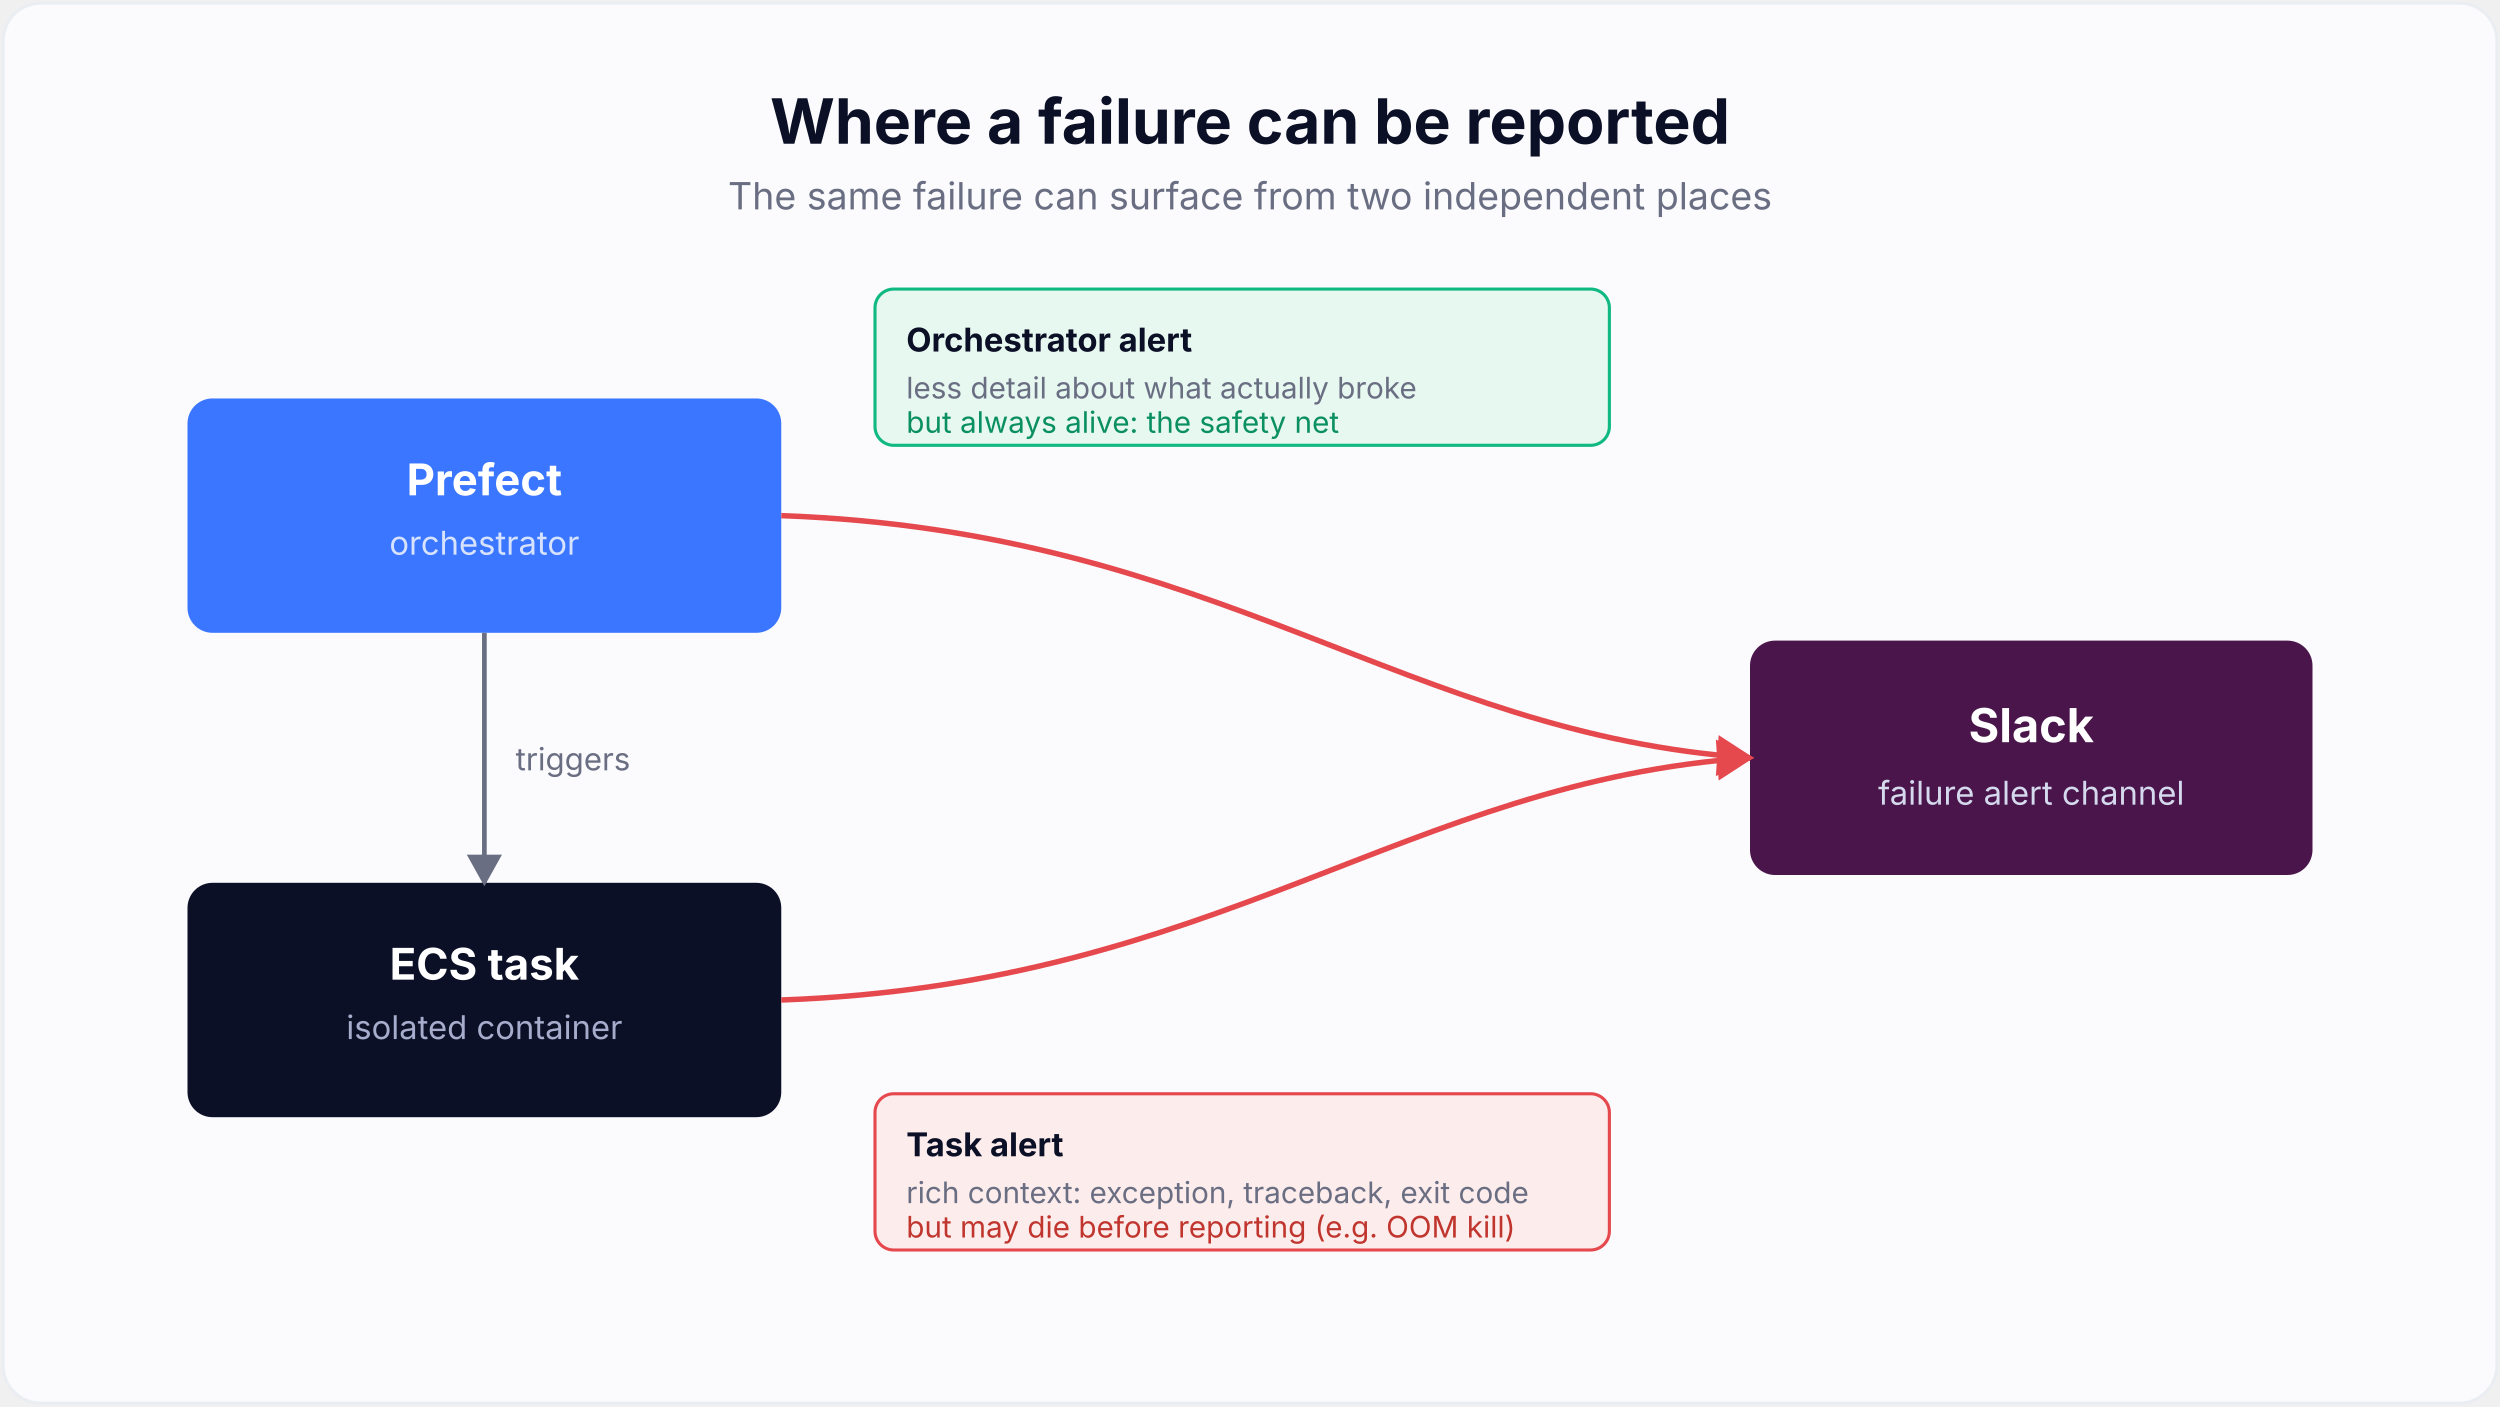
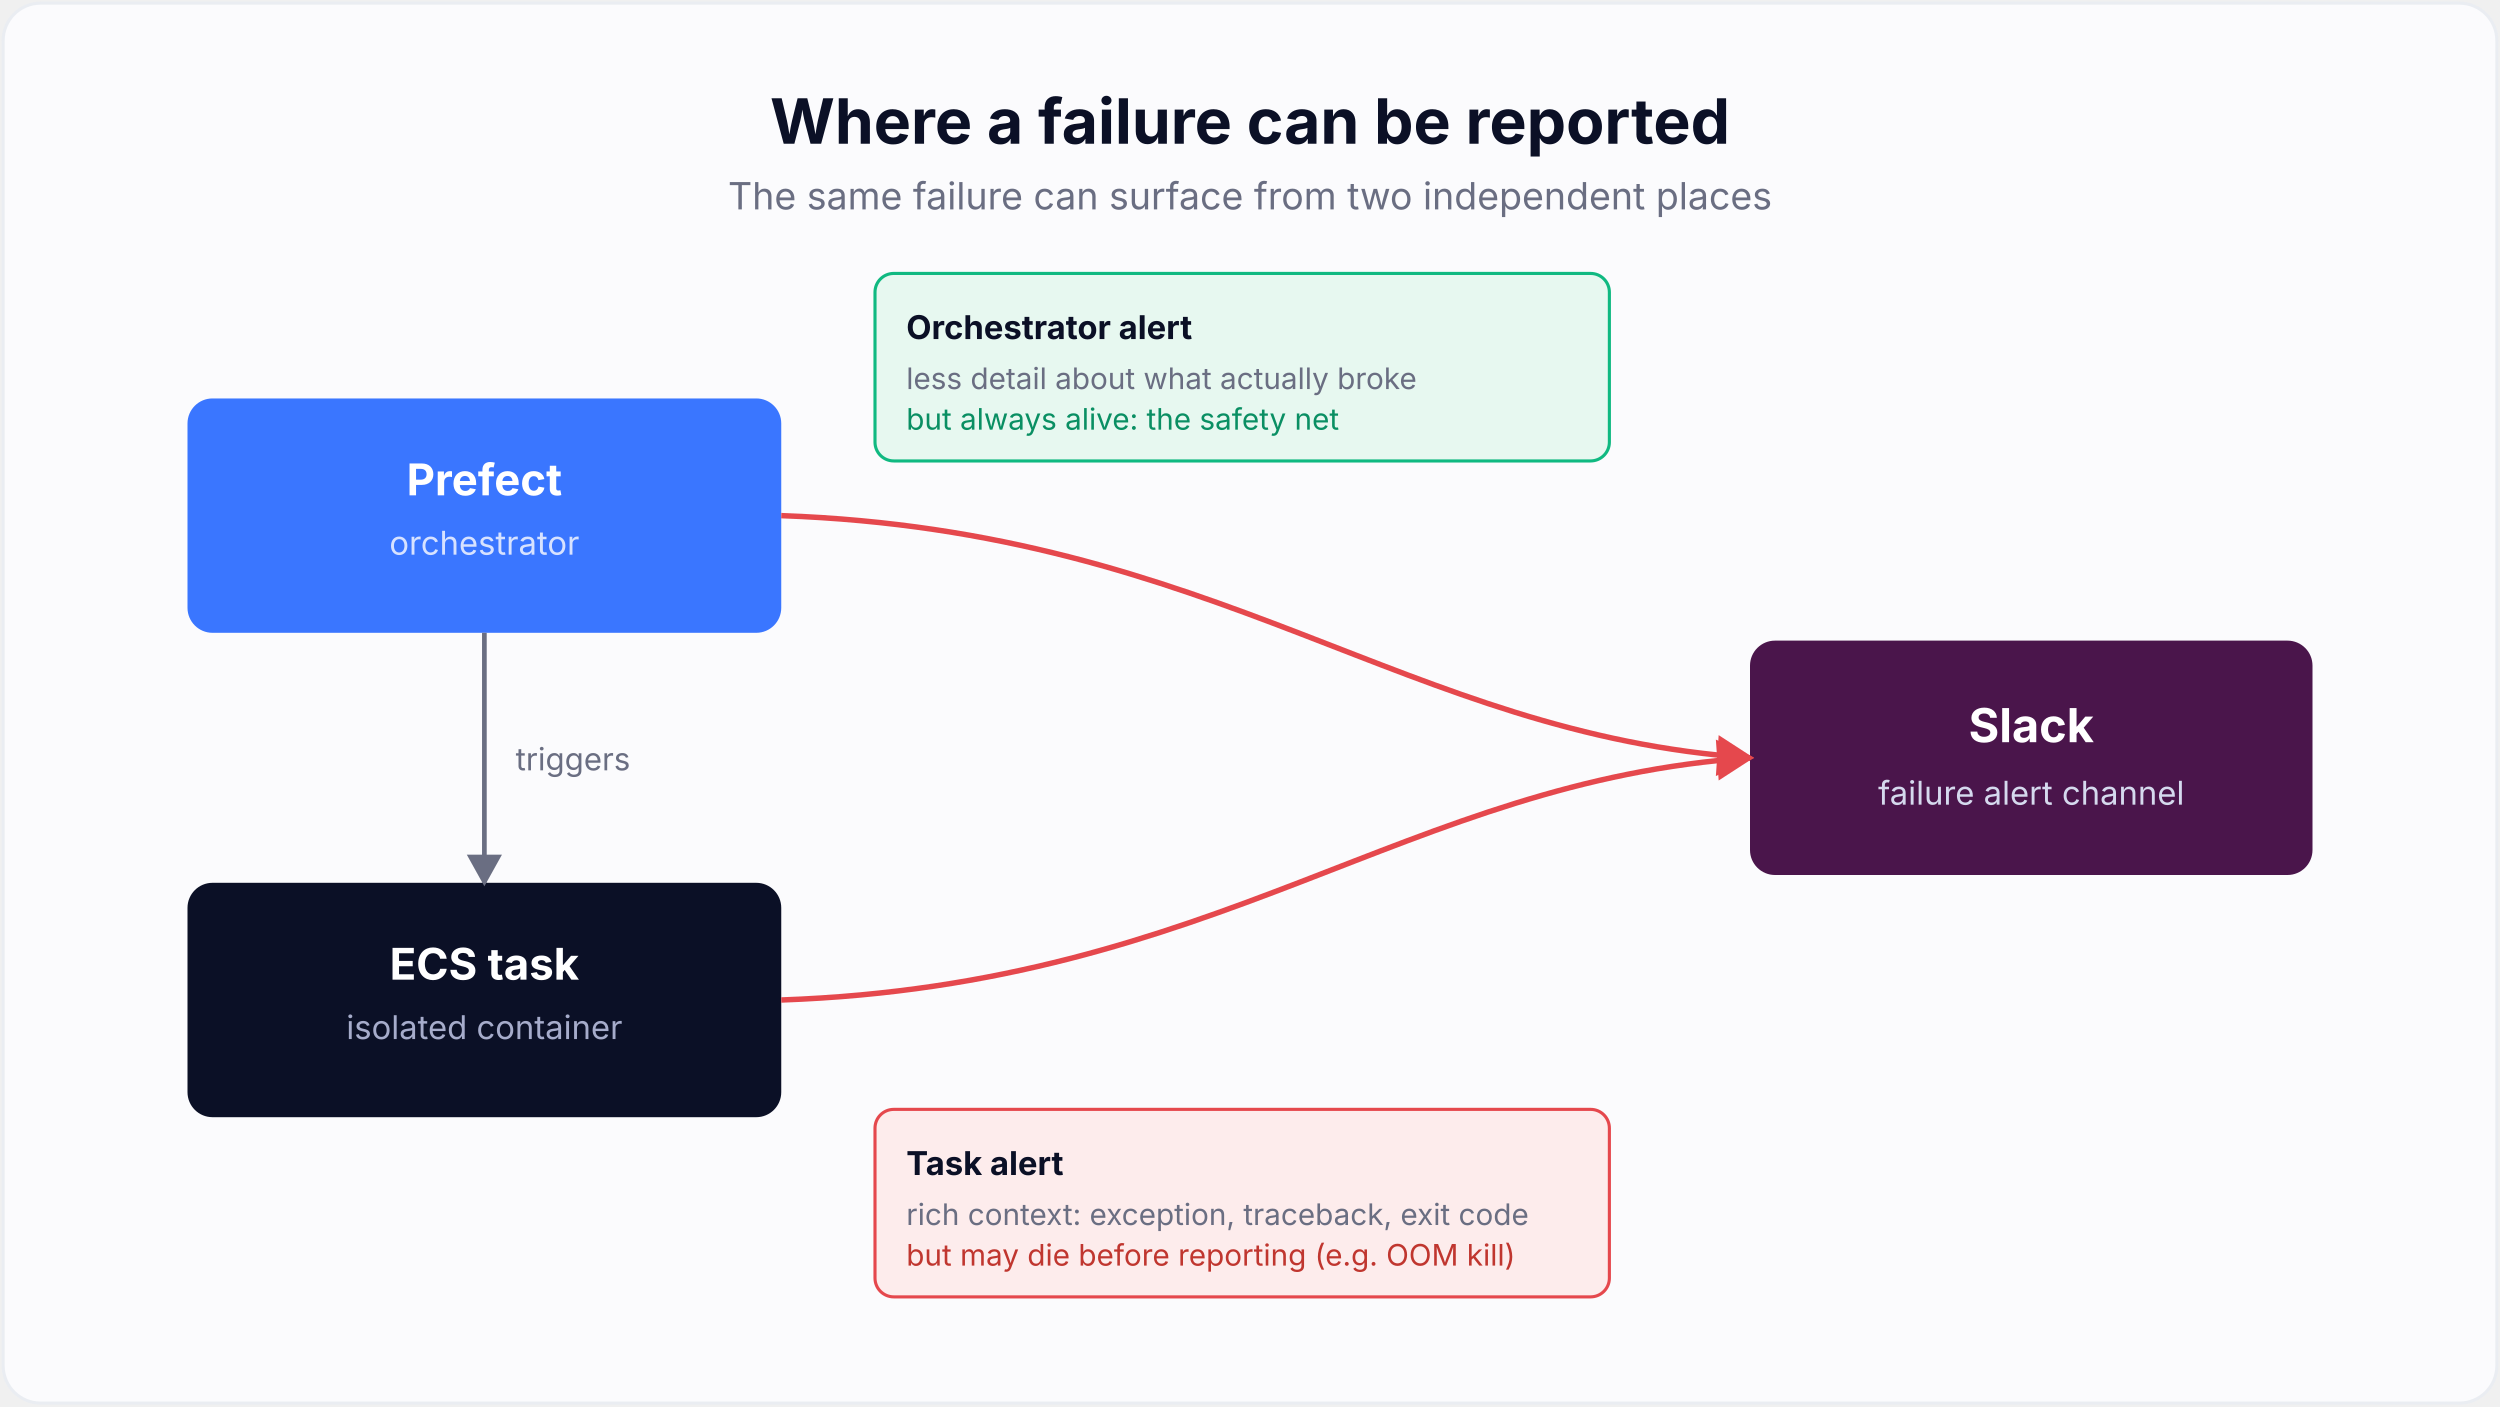
<svg xmlns="http://www.w3.org/2000/svg" viewBox="0 0 1600 900" font-family="Inter, system-ui, -apple-system, sans-serif">
  <defs>
    <marker id="arrRed" viewBox="0 0 12 12" refX="9" refY="6" markerWidth="9" markerHeight="9" orient="auto-start-reverse">
      <path d="M1 1 L10 6 L1 11 z" fill="#e5484d" />
    </marker>
    <marker id="arrGrey" viewBox="0 0 12 12" refX="9" refY="6" markerWidth="9" markerHeight="9" orient="auto-start-reverse">
      <path d="M1 1 L10 6 L1 11 z" fill="#6a6e82" />
    </marker>
  </defs>
  <rect x="2" y="2" width="1596" height="896" rx="24" fill="#fbfbfd" stroke="#eaedf2" stroke-width="2" />
  <text x="800" y="92" text-anchor="middle" font-size="40" font-weight="700" fill="#0b1026">Where a failure can be reported</text>
  <text x="800" y="134" text-anchor="middle" font-size="24" fill="#6a6e82">The same failure can surface from two independent places</text>
  <rect x="120" y="255" width="380" height="150" rx="16" fill="#3a76ff" />
  <text x="310" y="317" text-anchor="middle" font-size="28" font-weight="700" fill="#fff">Prefect</text>
  <text x="310" y="355" text-anchor="middle" font-size="21" fill="#d7e2ff">orchestrator</text>
  <rect x="120" y="565" width="380" height="150" rx="16" fill="#0b1026" />
  <text x="310" y="627" text-anchor="middle" font-size="28" font-weight="700" fill="#fff">ECS task</text>
  <text x="310" y="665" text-anchor="middle" font-size="21" fill="#a6accb">isolated container</text>
  <path d="M310 405 L310 565" fill="none" stroke="#6a6e82" stroke-width="3" marker-end="url(#arrGrey)" />
  <text x="330" y="493" font-size="20" fill="#6a6e82">triggers</text>
  <rect x="1120" y="410" width="360" height="150" rx="16" fill="#4A154B" />
  <text x="1300" y="475" text-anchor="middle" font-size="30" font-weight="700" fill="#fff">Slack</text>
  <text x="1300" y="515" text-anchor="middle" font-size="21" fill="#d5d9ee">failure alert channel</text>
  <path d="M500 330 C 780 340, 900 470, 1120 485" fill="none" stroke="#e5484d" stroke-width="3.5" marker-end="url(#arrRed)" />
  <path d="M500 640 C 780 630, 900 500, 1120 485" fill="none" stroke="#e5484d" stroke-width="3.5" marker-end="url(#arrRed)" />
-   <rect x="560" y="185" width="470" height="100" rx="12" fill="#e7f8f0" stroke="#10b981" stroke-width="2" />
-   <text x="580" y="225" font-size="21" font-weight="700" fill="#0b1026">Orchestrator alert</text>
-   <text x="580" y="255" font-size="19" fill="#6a6e82">less detail about what actually broke</text>
-   <text x="580" y="277" font-size="19" fill="#0a8f63">but always alive: the safety net</text>
-   <rect x="560" y="700" width="470" height="100" rx="12" fill="#fdecec" stroke="#e5484d" stroke-width="2" />
-   <text x="580" y="740" font-size="21" font-weight="700" fill="#0b1026">Task alert</text>
-   <text x="580" y="770" font-size="19" fill="#6a6e82">rich context: exception, traceback, exit code</text>
-   <text x="580" y="792" font-size="19" fill="#c0362f">but may die before reporting (e.g. OOM kill)</text>
+   <rect x="560" y="175" width="470" height="120" rx="12" fill="#e7f8f0" stroke="#10b981" stroke-width="2" />
+   <text x="580" y="217" font-size="21" font-weight="700" fill="#0b1026">Orchestrator alert</text>
+   <text x="580" y="249" font-size="19" fill="#6a6e82">less detail about what actually broke</text>
+   <text x="580" y="275" font-size="19" fill="#0a8f63">but always alive: the safety net</text>
+   <rect x="560" y="710" width="470" height="120" rx="12" fill="#fdecec" stroke="#e5484d" stroke-width="2" />
+   <text x="580" y="752" font-size="21" font-weight="700" fill="#0b1026">Task alert</text>
+   <text x="580" y="784" font-size="19" fill="#6a6e82">rich context: exception, traceback, exit code</text>
+   <text x="580" y="810" font-size="19" fill="#c0362f">but may die before reporting (e.g. OOM kill)</text>
</svg>
